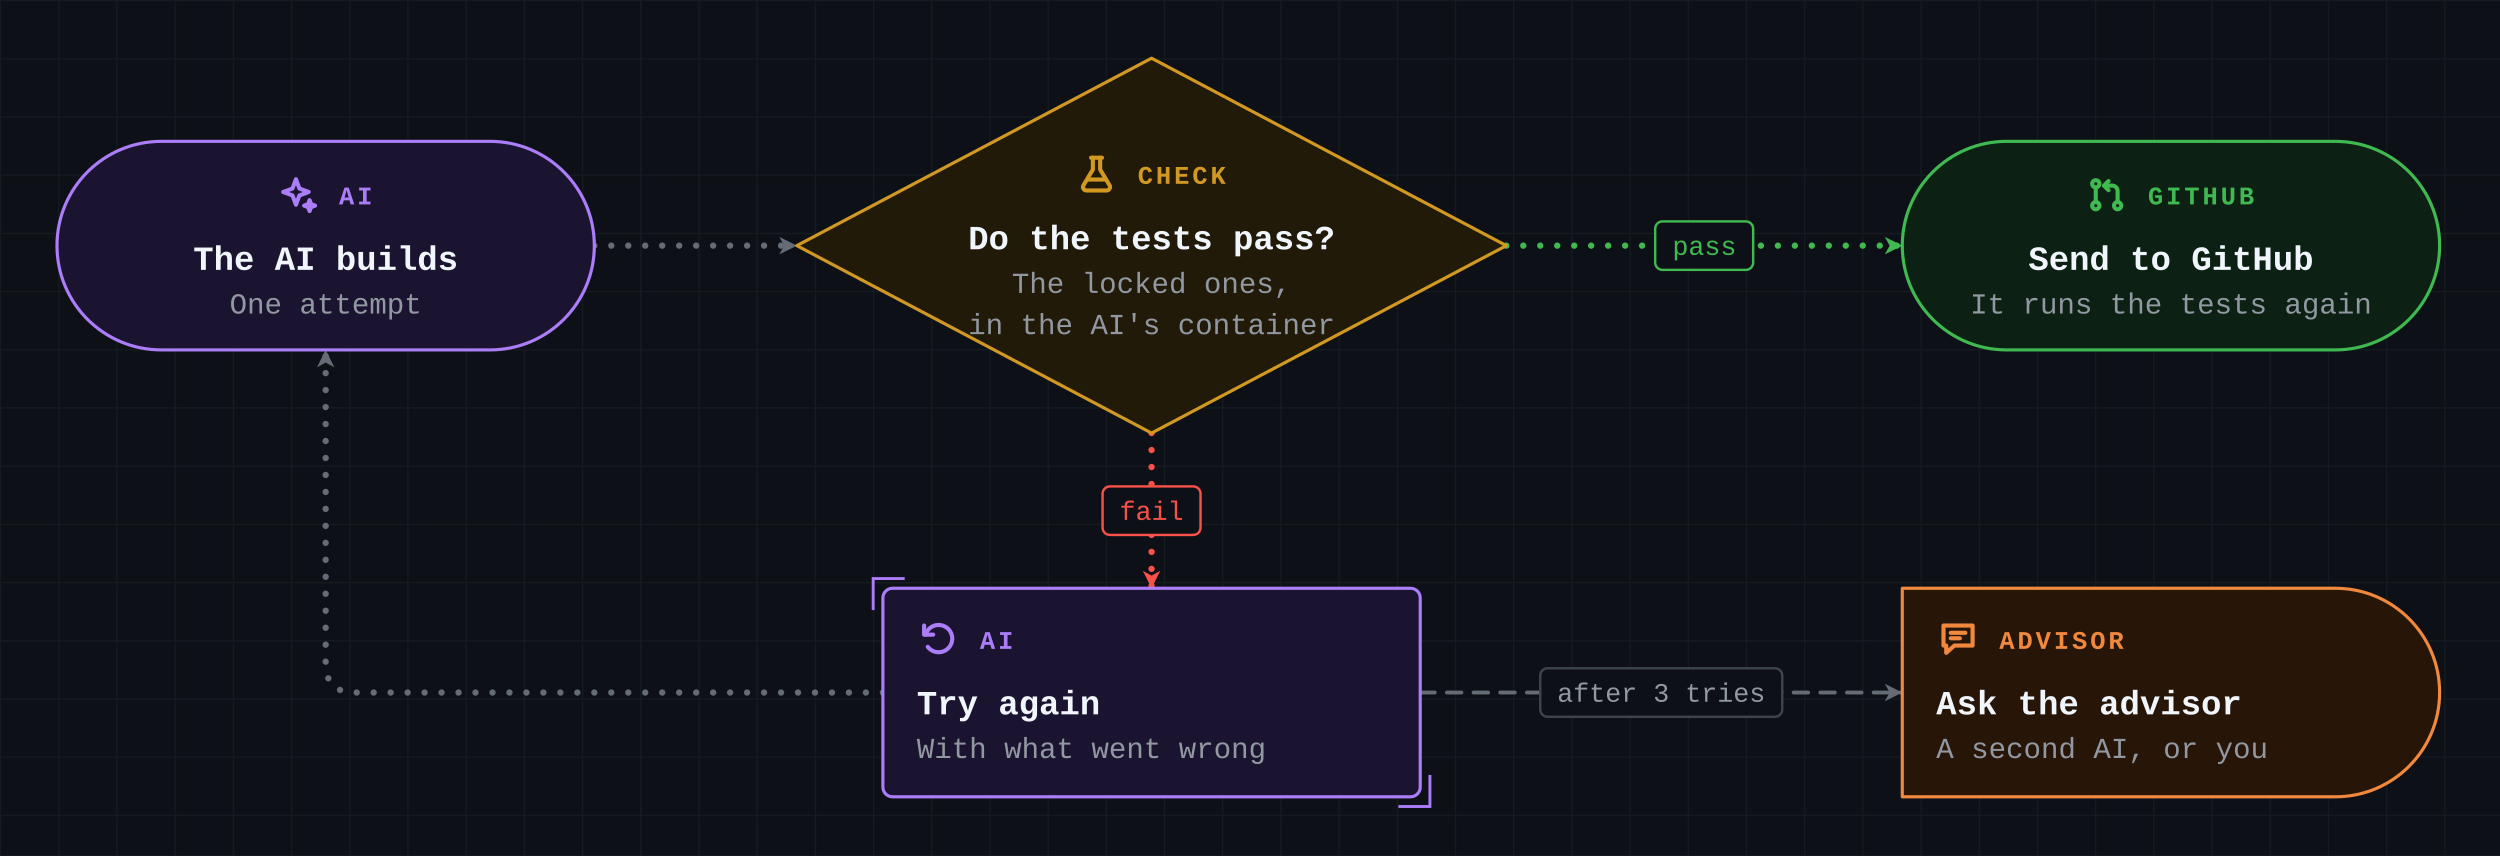
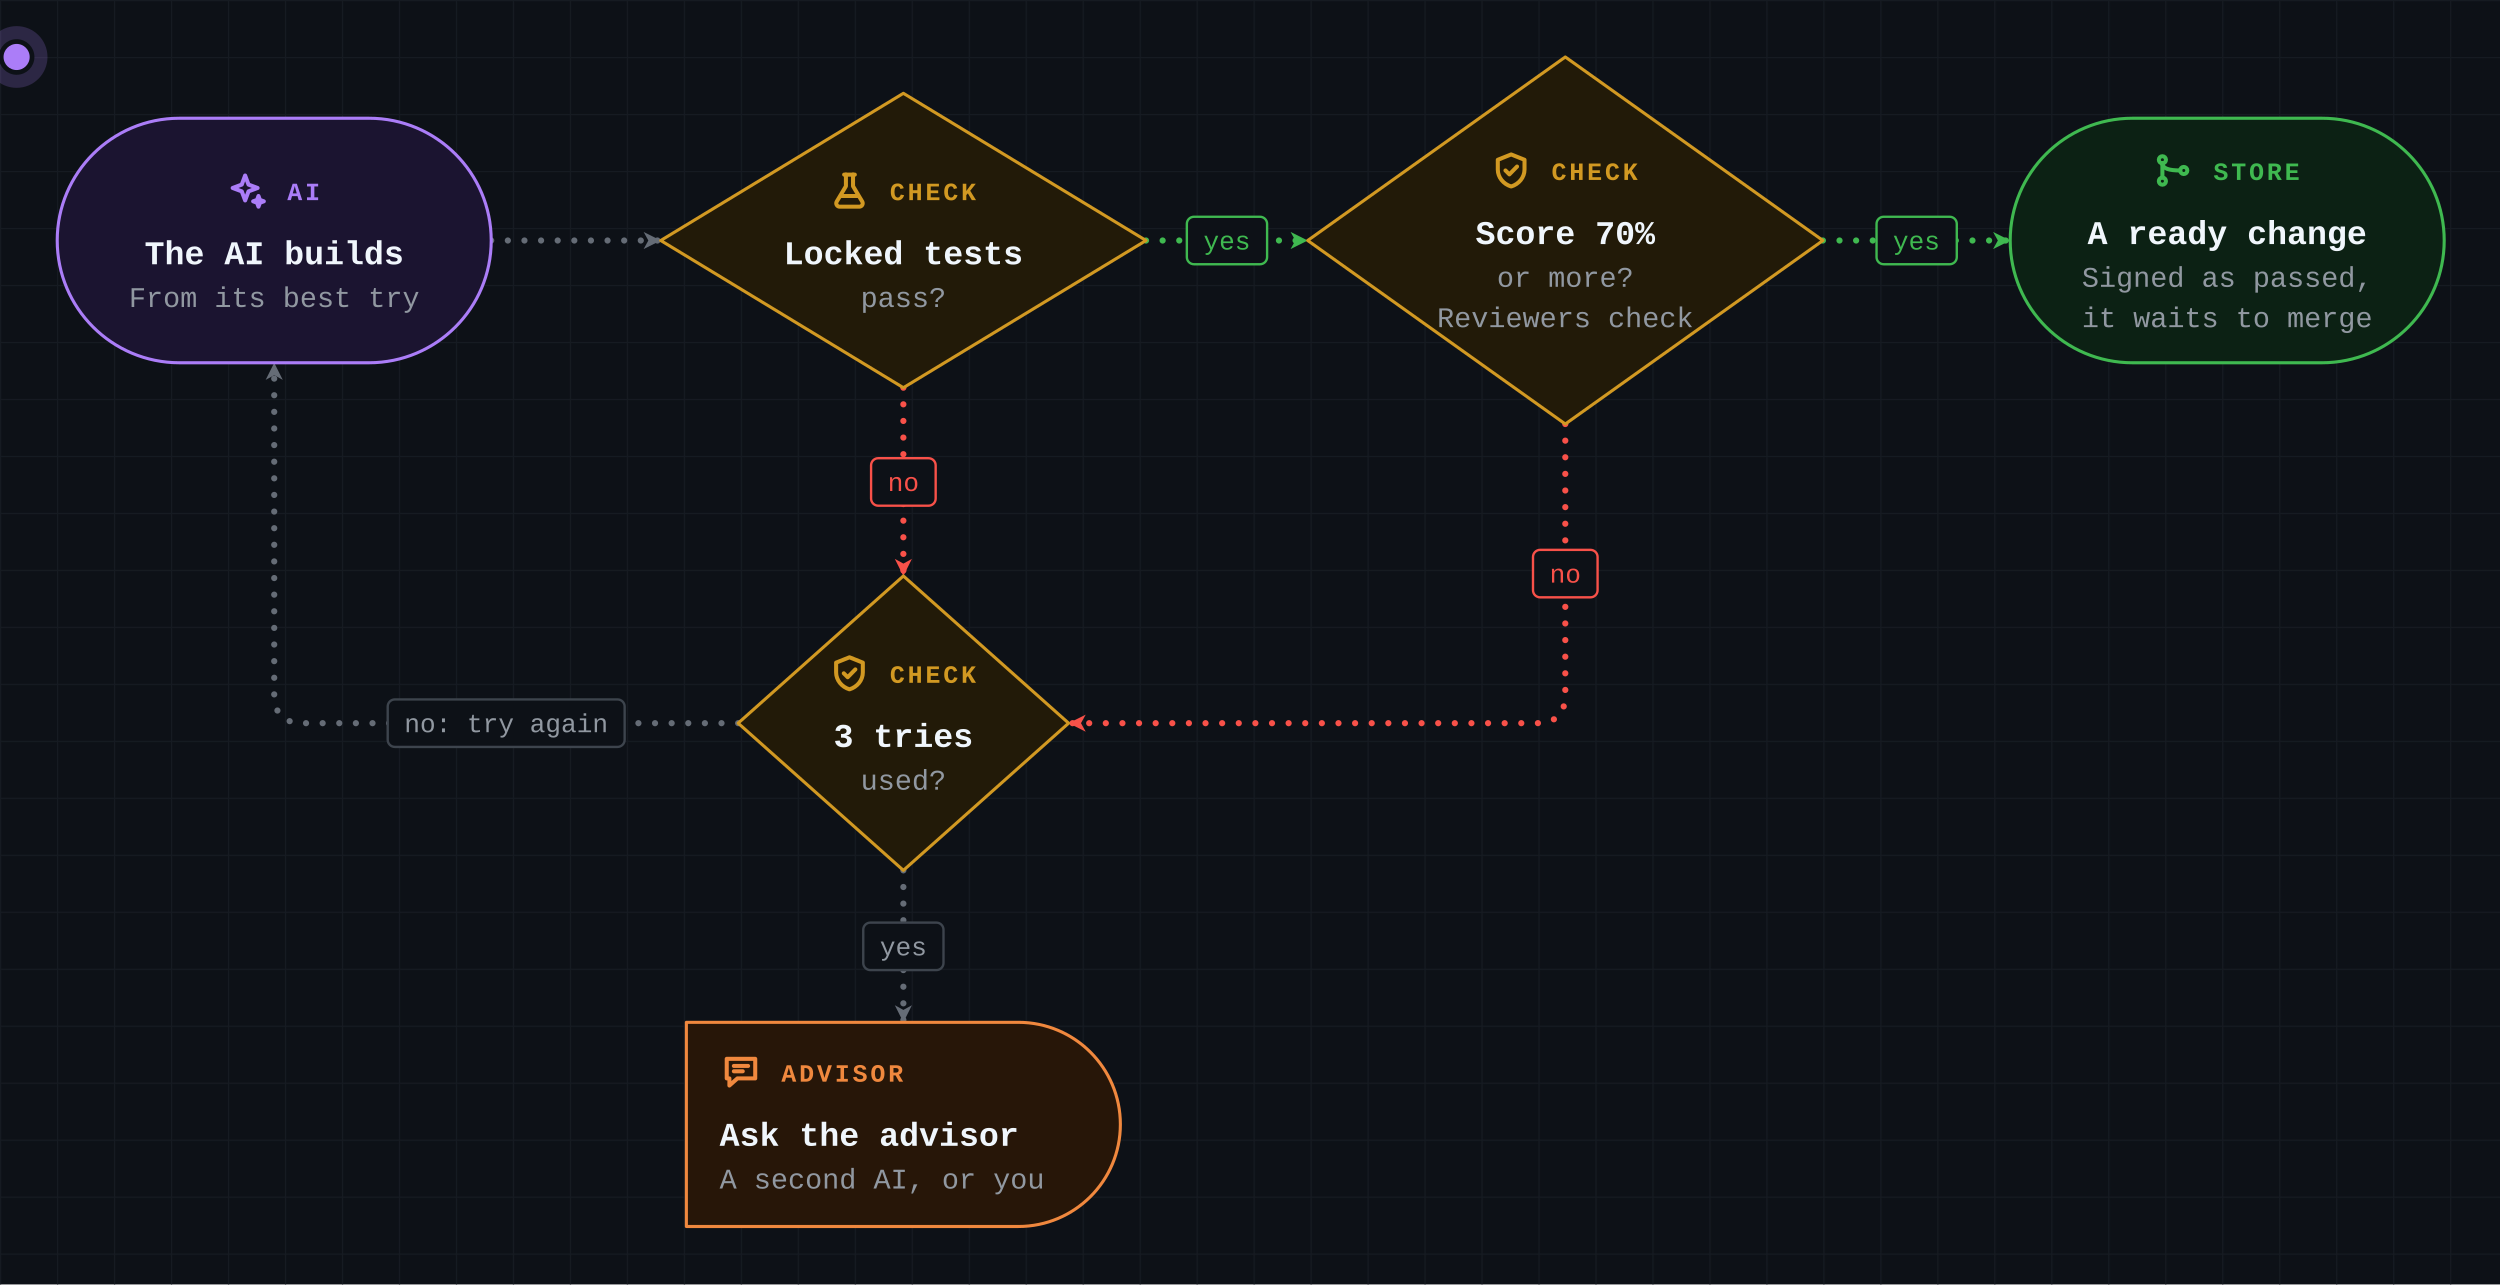
- <svg xmlns="http://www.w3.org/2000/svg" viewBox="12 -24 1031 353" width="1031" height="353" role="img" aria-labelledby="title desc" font-family="ui-monospace, SFMono-Regular, 'JetBrains Mono', 'Cascadia Mono', Menlo, Consolas, 'Liberation Mono', monospace">
+ <svg xmlns="http://www.w3.org/2000/svg" viewBox="-7 -24 1053 541" width="1053" height="541" role="img" aria-labelledby="title desc" font-family="ui-monospace, SFMono-Regular, 'JetBrains Mono', 'Cascadia Mono', Menlo, Consolas, 'Liberation Mono', monospace">
  <defs>
    <marker id="arrow-plain" viewBox="0 0 10 10" refX="9" refY="5" markerWidth="9" markerHeight="9" markerUnits="userSpaceOnUse" orient="auto-start-reverse">
      <path d="M1,1 L9,5 L1,9 L3.2,5 z" fill="#656c76" />
    </marker>
    <marker id="arrow-fail" viewBox="0 0 10 10" refX="9" refY="5" markerWidth="9" markerHeight="9" markerUnits="userSpaceOnUse" orient="auto-start-reverse">
      <path d="M1,1 L9,5 L1,9 L3.2,5 z" fill="#f85149" />
    </marker>
    <marker id="arrow-pass" viewBox="0 0 10 10" refX="9" refY="5" markerWidth="9" markerHeight="9" markerUnits="userSpaceOnUse" orient="auto-start-reverse">
      <path d="M1,1 L9,5 L1,9 L3.2,5 z" fill="#3fb950" />
    </marker>
-     <pattern id="grid" x="12" y="-24" width="24" height="24" patternUnits="userSpaceOnUse">
+     <pattern id="grid" x="-7" y="-24" width="24" height="24" patternUnits="userSpaceOnUse">
      <path d="M24 0H0V24" fill="none" stroke="#161b22" stroke-width="1" />
    </pattern>
  </defs>
  <style>.main{stroke-width:2.6;stroke-dasharray:0 7;animation:flow 0.8s linear infinite}.side{stroke-width:1.6;stroke-dasharray:6 5;animation:side 1.6s linear infinite}@keyframes flow{to{stroke-dashoffset:-7}}@keyframes side{to{stroke-dashoffset:-11}}@media (prefers-reduced-motion:reduce){.main,.side{animation:none}.ticket{display:none}}</style>
-   <rect x="12" y="-24" width="1031" height="353" fill="#0d1117" />
-   <rect x="12" y="-24" width="1031" height="353" fill="url(#grid)" />
-   <path class="main" d="M257.1,77.3 L340.6,77.3" fill="none" stroke="#656c76" stroke-linecap="round" stroke-linejoin="round" marker-end="url(#arrow-plain)" />
-   <path class="main" d="M633.2,77.3 L796.5,77.3" fill="none" stroke="#3fb950" stroke-linecap="round" stroke-linejoin="round" marker-end="url(#arrow-pass)" />
-   <path class="main" d="M486.9,154.6 L486.9,218.6" fill="none" stroke="#f85149" stroke-linecap="round" stroke-linejoin="round" marker-end="url(#arrow-fail)" />
-   <path class="main" d="M376.1,261.6 L158.3,261.6 Q146.3,261.6 146.3,249.6 L146.3,120.3" fill="none" stroke="#656c76" stroke-linecap="round" stroke-linejoin="round" marker-end="url(#arrow-plain)" />
-   <path class="side" d="M597.7,261.6 L796.5,261.6" fill="none" stroke="#656c76" stroke-linecap="round" stroke-linejoin="round" marker-end="url(#arrow-plain)" />
-   <rect x="35.5" y="34.3" width="221.6" height="86.0" rx="43.0" fill="#1b1430" stroke="#ab7df8" stroke-width="1.3" stroke-linejoin="round" />
-   <g transform="translate(125.8,47.3) scale(0.75)" fill="none" stroke="#ab7df8" stroke-width="2.27" stroke-linecap="round" stroke-linejoin="round">
+   <rect x="-7" y="-24" width="1053" height="541" fill="#0d1117" />
+   <rect x="-7" y="-24" width="1053" height="541" fill="url(#grid)" />
+   <path class="main" d="M199.9,77.3 L271.3,77.3" fill="none" stroke="#656c76" stroke-linecap="round" stroke-linejoin="round" marker-end="url(#arrow-plain)" />
+   <path class="main" d="M475.7,77.3 L543.8,77.3" fill="none" stroke="#3fb950" stroke-linecap="round" stroke-linejoin="round" marker-end="url(#arrow-pass)" />
+   <path class="main" d="M760.8,77.3 L839.7,77.3" fill="none" stroke="#3fb950" stroke-linecap="round" stroke-linejoin="round" marker-end="url(#arrow-pass)" />
+   <path class="main" d="M373.5,139.3 L373.5,218.6" fill="none" stroke="#f85149" stroke-linecap="round" stroke-linejoin="round" marker-end="url(#arrow-fail)" />
+   <path class="main" d="M652.3,154.6 L652.3,268.6 Q652.3,280.6 640.3,280.6 L443.1,280.6" fill="none" stroke="#f85149" stroke-linecap="round" stroke-linejoin="round" marker-end="url(#arrow-fail)" />
+   <path class="main" d="M303.9,280.6 L120.5,280.6 Q108.5,280.6 108.5,268.6 L108.5,128.8" fill="none" stroke="#656c76" stroke-linecap="round" stroke-linejoin="round" marker-end="url(#arrow-plain)" />
+   <path class="main" d="M373.5,342.6 L373.5,406.6" fill="none" stroke="#656c76" stroke-linecap="round" stroke-linejoin="round" marker-end="url(#arrow-plain)" />
+   <rect x="17.1" y="25.8" width="182.8" height="103.0" rx="51.5" fill="#1b1430" stroke="#ab7df8" stroke-width="1.3" stroke-linejoin="round" />
+   <g transform="translate(88.0,47.3) scale(0.75)" fill="none" stroke="#ab7df8" stroke-width="2.27" stroke-linecap="round" stroke-linejoin="round">
    <path d="M11 3.5l1.9 5.1L18 10.5l-5.1 1.9L11 17.5l-1.9-5.1L4 10.5l5.1-1.9z" />
    <path d="M18.5 15l.8 2.2l2.2.8l-2.2.8l-.8 2.2l-.8-2.2l-2.2-.8l2.2-.8z" />
  </g>
-   <text x="151.8" y="60.3" font-size="10.5" font-weight="700" letter-spacing="1.2" fill="#ab7df8">AI</text>
-   <text x="146.3" y="87.3" text-anchor="middle" font-size="14" font-weight="700" fill="#f0f6fc">The AI builds</text>
-   <text x="146.3" y="105.3" text-anchor="middle" font-size="12" fill="#9198a1">One attempt</text>
-   <polygon points="486.9,0.0 633.2,77.3 486.9,154.6 340.6,77.3" fill="#221a08" stroke="#d29922" stroke-width="1.3" stroke-linejoin="round" />
-   <g transform="translate(455.2,38.8) scale(0.75)" fill="none" stroke="#d29922" stroke-width="2.27" stroke-linecap="round" stroke-linejoin="round">
+   <text x="114.0" y="60.3" font-size="10.5" font-weight="700" letter-spacing="1.2" fill="#ab7df8">AI</text>
+   <text x="108.5" y="87.3" text-anchor="middle" font-size="14" font-weight="700" fill="#f0f6fc">The AI builds</text>
+   <text x="108.5" y="105.3" text-anchor="middle" font-size="12" fill="#9198a1">From its best try</text>
+   <polygon points="373.5,15.3 475.7,77.3 373.5,139.3 271.3,77.3" fill="#221a08" stroke="#d29922" stroke-width="1.3" stroke-linejoin="round" />
+   <g transform="translate(341.8,47.3) scale(0.75)" fill="none" stroke="#d29922" stroke-width="2.27" stroke-linecap="round" stroke-linejoin="round">
    <path d="M9 3h6" />
    <path d="M10 3v6.5l-5.2 8.7A1.9 1.9 0 0 0 6.4 21h11.2a1.9 1.9 0 0 0 1.6-2.8L14 9.5V3" />
    <path d="M7.4 15h9.2" />
  </g>
-   <text x="481.2" y="51.8" font-size="10.5" font-weight="700" letter-spacing="1.2" fill="#d29922">CHECK</text>
-   <text x="486.9" y="78.8" text-anchor="middle" font-size="14" font-weight="700" fill="#f0f6fc">Do the tests pass?</text>
-   <text x="486.9" y="96.8" text-anchor="middle" font-size="12" fill="#9198a1">The locked ones,</text>
-   <text x="486.9" y="113.8" text-anchor="middle" font-size="12" fill="#9198a1">in the AI's container</text>
-   <rect x="796.5" y="34.3" width="221.6" height="86.0" rx="43.0" fill="#0c2114" stroke="#3fb950" stroke-width="1.3" stroke-linejoin="round" />
-   <g transform="translate(871.8,47.3) scale(0.75)" fill="none" stroke="#3fb950" stroke-width="2.27" stroke-linecap="round" stroke-linejoin="round">
+   <text x="367.8" y="60.3" font-size="10.5" font-weight="700" letter-spacing="1.2" fill="#d29922">CHECK</text>
+   <text x="373.5" y="87.3" text-anchor="middle" font-size="14" font-weight="700" fill="#f0f6fc">Locked tests</text>
+   <text x="373.5" y="105.3" text-anchor="middle" font-size="12" fill="#9198a1">pass?</text>
+   <polygon points="652.3,0.0 760.8,77.3 652.3,154.6 543.8,77.3" fill="#221a08" stroke="#d29922" stroke-width="1.3" stroke-linejoin="round" />
+   <g transform="translate(620.5,38.8) scale(0.75)" fill="none" stroke="#d29922" stroke-width="2.27" stroke-linecap="round" stroke-linejoin="round">
+     <path d="M12 3l7.5 3v5.5c0 4.4-3.2 8.2-7.5 9.5c-4.3-1.3-7.5-5.1-7.5-9.5V6z" />
+     <path d="M8.8 12l2.2 2.2l4.3-4.4" />
+   </g>
+   <text x="646.5" y="51.8" font-size="10.5" font-weight="700" letter-spacing="1.2" fill="#d29922">CHECK</text>
+   <text x="652.3" y="78.8" text-anchor="middle" font-size="14" font-weight="700" fill="#f0f6fc">Score 70%</text>
+   <text x="652.3" y="96.8" text-anchor="middle" font-size="12" fill="#9198a1">or more?</text>
+   <text x="652.3" y="113.8" text-anchor="middle" font-size="12" fill="#9198a1">Reviewers check</text>
+   <rect x="839.7" y="25.8" width="182.8" height="103.0" rx="51.5" fill="#0c2114" stroke="#3fb950" stroke-width="1.3" stroke-linejoin="round" />
+   <g transform="translate(899.3,38.8) scale(0.75)" fill="none" stroke="#3fb950" stroke-width="2.27" stroke-linecap="round" stroke-linejoin="round">
    <path d="M6 4a2 2 0 1 0 0 4a2 2 0 1 0 0-4z" />
    <path d="M6 16a2 2 0 1 0 0 4a2 2 0 1 0 0-4z" />
-     <path d="M18 16a2 2 0 1 0 0 4a2 2 0 1 0 0-4z" />
+     <path d="M18 10a2 2 0 1 0 0 4a2 2 0 1 0 0-4z" />
    <path d="M6 8v8" />
-     <path d="M18 16v-6a3 3 0 0 0-3-3h-4" />
-     <path d="M13 4.5L10.5 7L13 9.5" />
+     <path d="M6 8c0 3 4 4 10 4" />
  </g>
-   <text x="897.8" y="60.3" font-size="10.5" font-weight="700" letter-spacing="1.2" fill="#3fb950">GITHUB</text>
-   <text x="907.3" y="87.3" text-anchor="middle" font-size="14" font-weight="700" fill="#f0f6fc">Send to GitHub</text>
-   <text x="907.3" y="105.3" text-anchor="middle" font-size="12" fill="#9198a1">It runs the tests again</text>
-   <rect x="376.1" y="218.6" width="221.6" height="86.0" rx="4" fill="#1b1430" stroke="#ab7df8" stroke-width="1.3" stroke-linejoin="round" />
-   <path d="M385.1,214.6 H372.1 V227.6" fill="none" stroke="#ab7df8" stroke-width="1.2" />
-   <path d="M588.7,308.6 H601.7 V295.6" fill="none" stroke="#ab7df8" stroke-width="1.2" />
-   <g transform="translate(390.1,230.6) scale(0.75)" fill="none" stroke="#ab7df8" stroke-width="2.27" stroke-linecap="round" stroke-linejoin="round">
-     <path d="M4 4.5v5h5" />
-     <path d="M4.8 9.5A7.5 7.5 0 1 1 6 16.2" />
+   <text x="925.3" y="51.8" font-size="10.5" font-weight="700" letter-spacing="1.2" fill="#3fb950">STORE</text>
+   <text x="931.1" y="78.8" text-anchor="middle" font-size="14" font-weight="700" fill="#f0f6fc">A ready change</text>
+   <text x="931.1" y="96.8" text-anchor="middle" font-size="12" fill="#9198a1">Signed as passed,</text>
+   <text x="931.1" y="113.8" text-anchor="middle" font-size="12" fill="#9198a1">it waits to merge</text>
+   <polygon points="373.5,218.6 443.1,280.6 373.5,342.6 303.9,280.6" fill="#221a08" stroke="#d29922" stroke-width="1.3" stroke-linejoin="round" />
+   <g transform="translate(341.8,250.6) scale(0.75)" fill="none" stroke="#d29922" stroke-width="2.27" stroke-linecap="round" stroke-linejoin="round">
+     <path d="M12 3l7.5 3v5.5c0 4.4-3.2 8.2-7.5 9.5c-4.3-1.3-7.5-5.1-7.5-9.5V6z" />
+     <path d="M8.8 12l2.2 2.2l4.3-4.4" />
  </g>
-   <text x="416.1" y="243.6" font-size="10.5" font-weight="700" letter-spacing="1.2" fill="#ab7df8">AI</text>
-   <text x="390.1" y="270.6" font-size="14" font-weight="700" fill="#f0f6fc">Try again</text>
-   <text x="390.1" y="288.6" font-size="12" fill="#9198a1">With what went wrong</text>
-   <path d="M796.5,218.6 H975.1 A43.0,43.0 0 0 1 975.1,304.6 H796.5 Z" fill="#271608" stroke="#f0883e" stroke-width="1.3" stroke-linejoin="round" />
-   <g transform="translate(810.5,230.6) scale(0.75)" fill="none" stroke="#f0883e" stroke-width="2.27" stroke-linecap="round" stroke-linejoin="round">
+   <text x="367.8" y="263.6" font-size="10.5" font-weight="700" letter-spacing="1.2" fill="#d29922">CHECK</text>
+   <text x="373.5" y="290.6" text-anchor="middle" font-size="14" font-weight="700" fill="#f0f6fc">3 tries</text>
+   <text x="373.5" y="308.6" text-anchor="middle" font-size="12" fill="#9198a1">used?</text>
+   <path d="M282.1,406.6 H421.9 A43.0,43.0 0 0 1 421.9,492.6 H282.1 Z" fill="#271608" stroke="#f0883e" stroke-width="1.3" stroke-linejoin="round" />
+   <g transform="translate(296.1,418.6) scale(0.75)" fill="none" stroke="#f0883e" stroke-width="2.27" stroke-linecap="round" stroke-linejoin="round">
    <path d="M4 4.5h16v11H10l-4.5 4v-4H4z" />
    <path d="M8 8.5h8M8 11.5h5" />
  </g>
-   <text x="836.5" y="243.6" font-size="10.5" font-weight="700" letter-spacing="1.2" fill="#f0883e">ADVISOR</text>
-   <text x="810.5" y="270.6" font-size="14" font-weight="700" fill="#f0f6fc">Ask the advisor</text>
-   <text x="810.5" y="288.6" font-size="12" fill="#9198a1">A second AI, or you</text>
-   <rect x="694.6" y="67.3" width="40.4" height="20" rx="3" fill="#0d1117" stroke="#3fb950" stroke-width="1" />
-   <text x="714.9" y="81.1" text-anchor="middle" font-size="11" fill="#3fb950">pass</text>
-   <rect x="466.7" y="176.6" width="40.4" height="20" rx="3" fill="#0d1117" stroke="#f85149" stroke-width="1" />
-   <text x="486.9" y="190.4" text-anchor="middle" font-size="11" fill="#f85149">fail</text>
-   <rect x="647.2" y="251.6" width="99.8" height="20" rx="3" fill="#0d1117" stroke="#3d444d" stroke-width="1" />
-   <text x="697.1" y="265.4" text-anchor="middle" font-size="11" fill="#9198a1">after 3 tries</text>
+   <text x="322.1" y="431.6" font-size="10.5" font-weight="700" letter-spacing="1.2" fill="#f0883e">ADVISOR</text>
+   <text x="296.1" y="458.6" font-size="14" font-weight="700" fill="#f0f6fc">Ask the advisor</text>
+   <text x="296.1" y="476.6" font-size="12" fill="#9198a1">A second AI, or you</text>
+   <rect x="492.9" y="67.3" width="33.8" height="20" rx="3" fill="#0d1117" stroke="#3fb950" stroke-width="1" />
+   <text x="509.8" y="81.1" text-anchor="middle" font-size="11" fill="#3fb950">yes</text>
+   <rect x="783.4" y="67.3" width="33.8" height="20" rx="3" fill="#0d1117" stroke="#3fb950" stroke-width="1" />
+   <text x="800.2" y="81.1" text-anchor="middle" font-size="11" fill="#3fb950">yes</text>
+   <rect x="359.9" y="169.0" width="27.2" height="20" rx="3" fill="#0d1117" stroke="#f85149" stroke-width="1" />
+   <text x="373.5" y="182.8" text-anchor="middle" font-size="11" fill="#f85149">no</text>
+   <rect x="638.7" y="207.6" width="27.2" height="20" rx="3" fill="#0d1117" stroke="#f85149" stroke-width="1" />
+   <text x="652.3" y="221.4" text-anchor="middle" font-size="11" fill="#f85149">no</text>
+   <rect x="156.3" y="270.6" width="99.8" height="20" rx="3" fill="#0d1117" stroke="#3d444d" stroke-width="1" />
+   <text x="206.2" y="284.4" text-anchor="middle" font-size="11" fill="#9198a1">no: try again</text>
+   <rect x="356.6" y="364.6" width="33.8" height="20" rx="3" fill="#0d1117" stroke="#3d444d" stroke-width="1" />
+   <text x="373.5" y="378.4" text-anchor="middle" font-size="11" fill="#9198a1">yes</text>
+   <g class="ticket">
+     <circle r="13" fill="#ab7df8" opacity="0.2">
+       <animate attributeName="fill" values="#ab7df8;#3fb950;#3fb950" keyTimes="0;0.269;0.44" calcMode="discrete" dur="3.71s" repeatCount="indefinite" />
+     </circle>
+     <circle r="6.5" fill="#ab7df8" stroke="#0d1117" stroke-width="2">
+       <animate attributeName="fill" values="#ab7df8;#3fb950;#3fb950" keyTimes="0;0.269;0.44" calcMode="discrete" dur="3.71s" repeatCount="indefinite" />
+     </circle>
+     <animateMotion path="M199.9,77.3 L271.3,77.3 L475.7,77.3 L543.8,77.3 L760.8,77.3 L839.7,77.3" keyPoints="0;0;0.112;0.112;0.431;0.537;0.537;0.877;1;1;1" keyTimes="0;0.094;0.174;0.269;0.269;0.345;0.44;0.44;0.528;0.623;1" calcMode="linear" dur="3.71s" repeatCount="indefinite" />
+   </g>
</svg>
